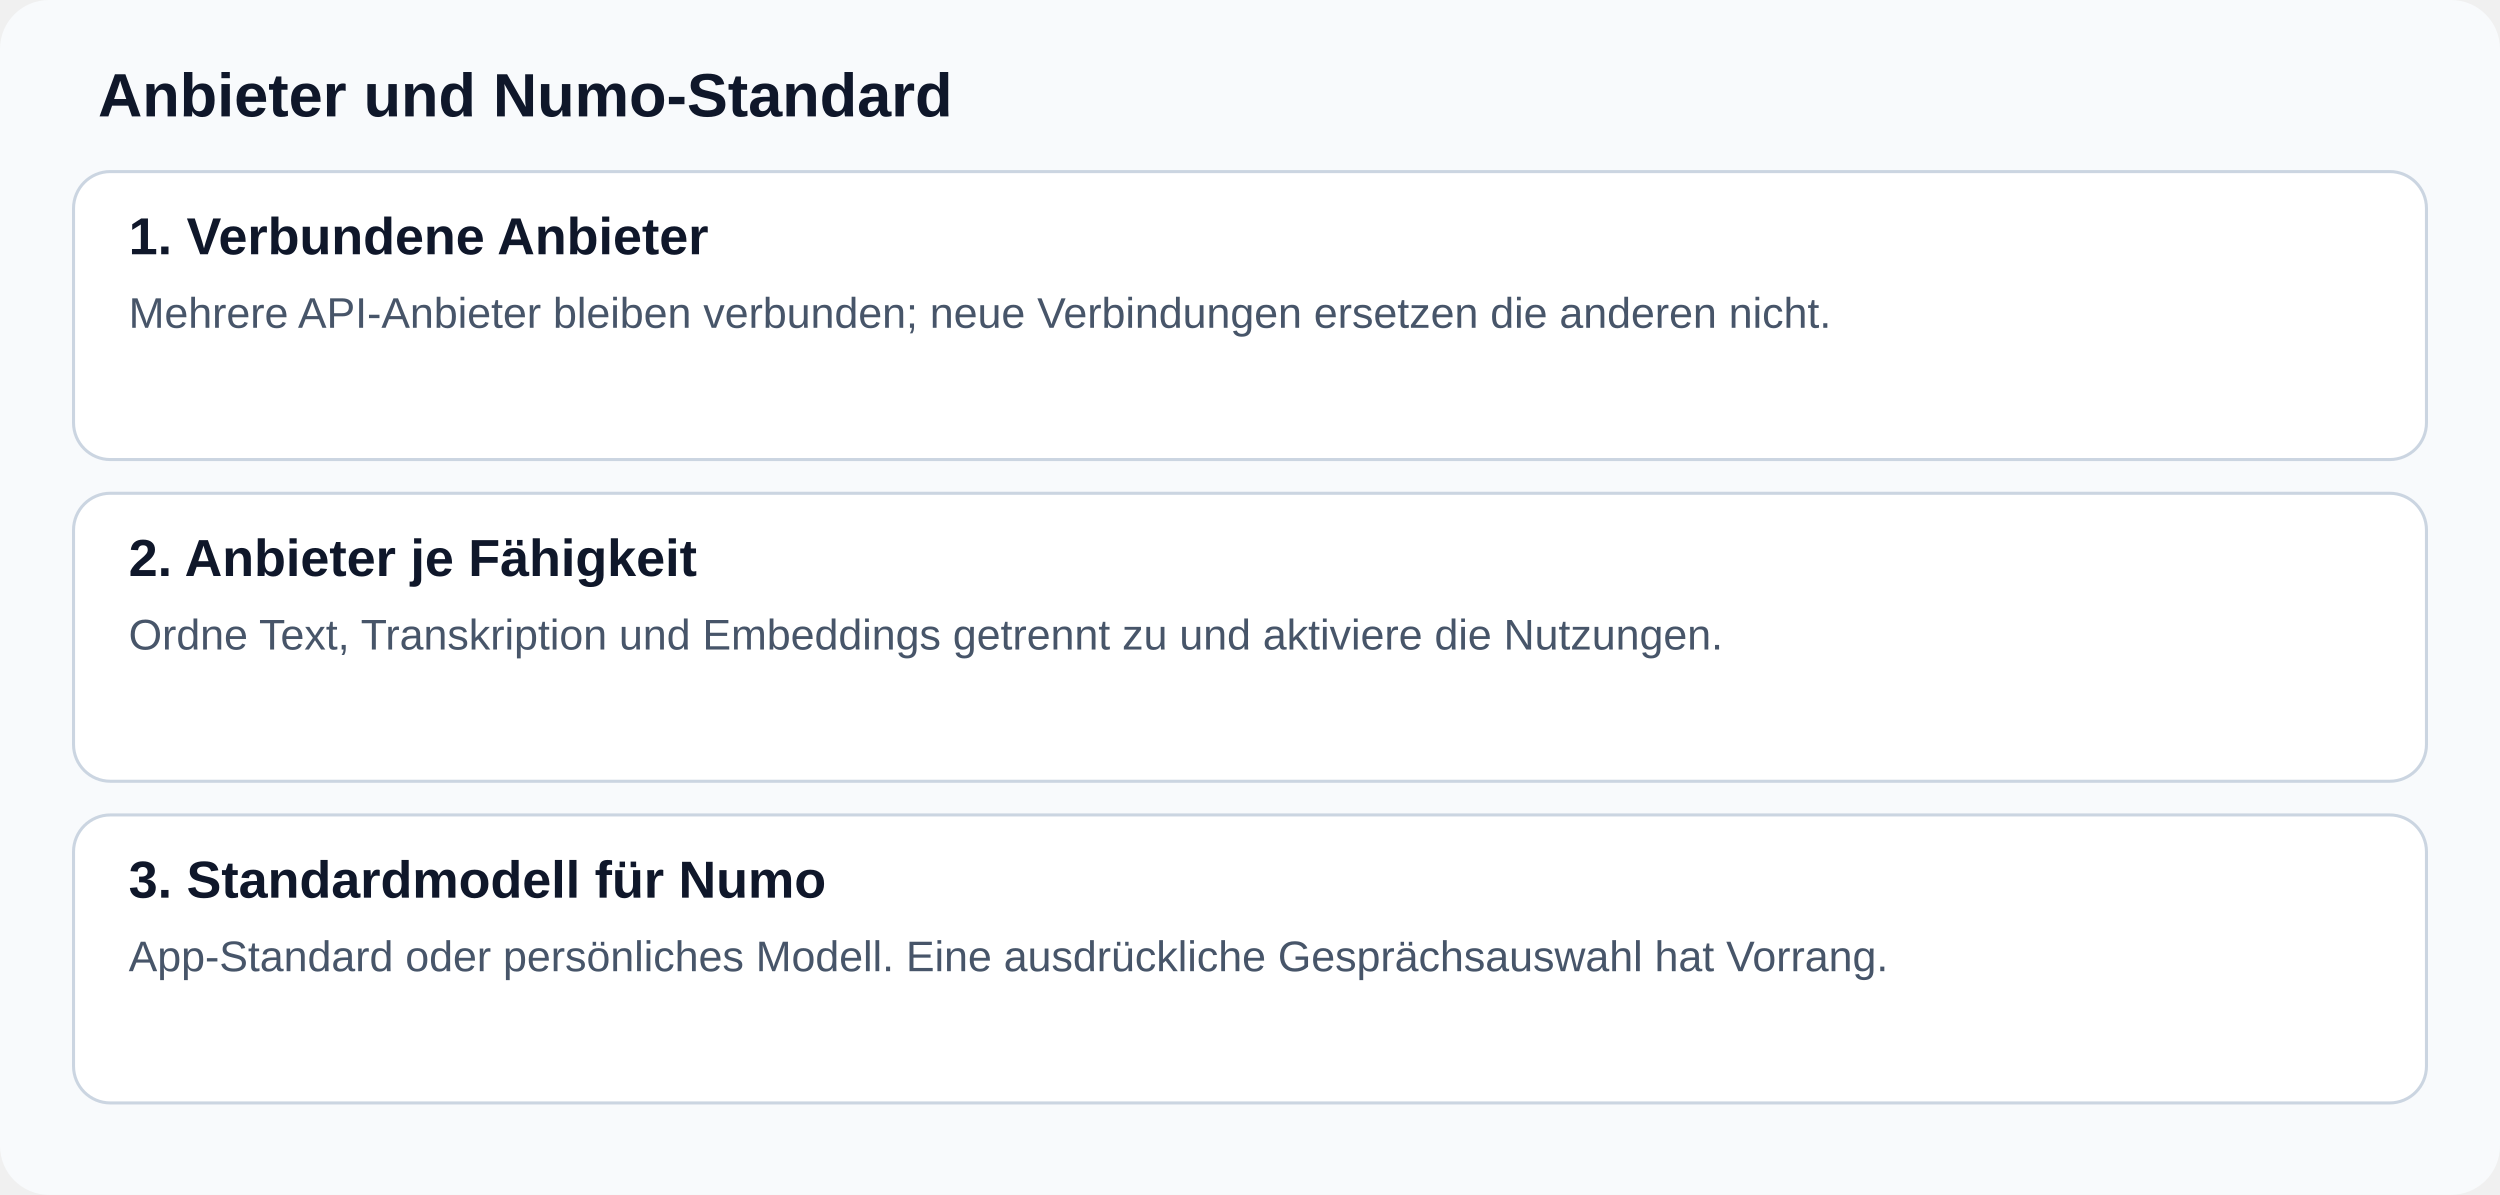
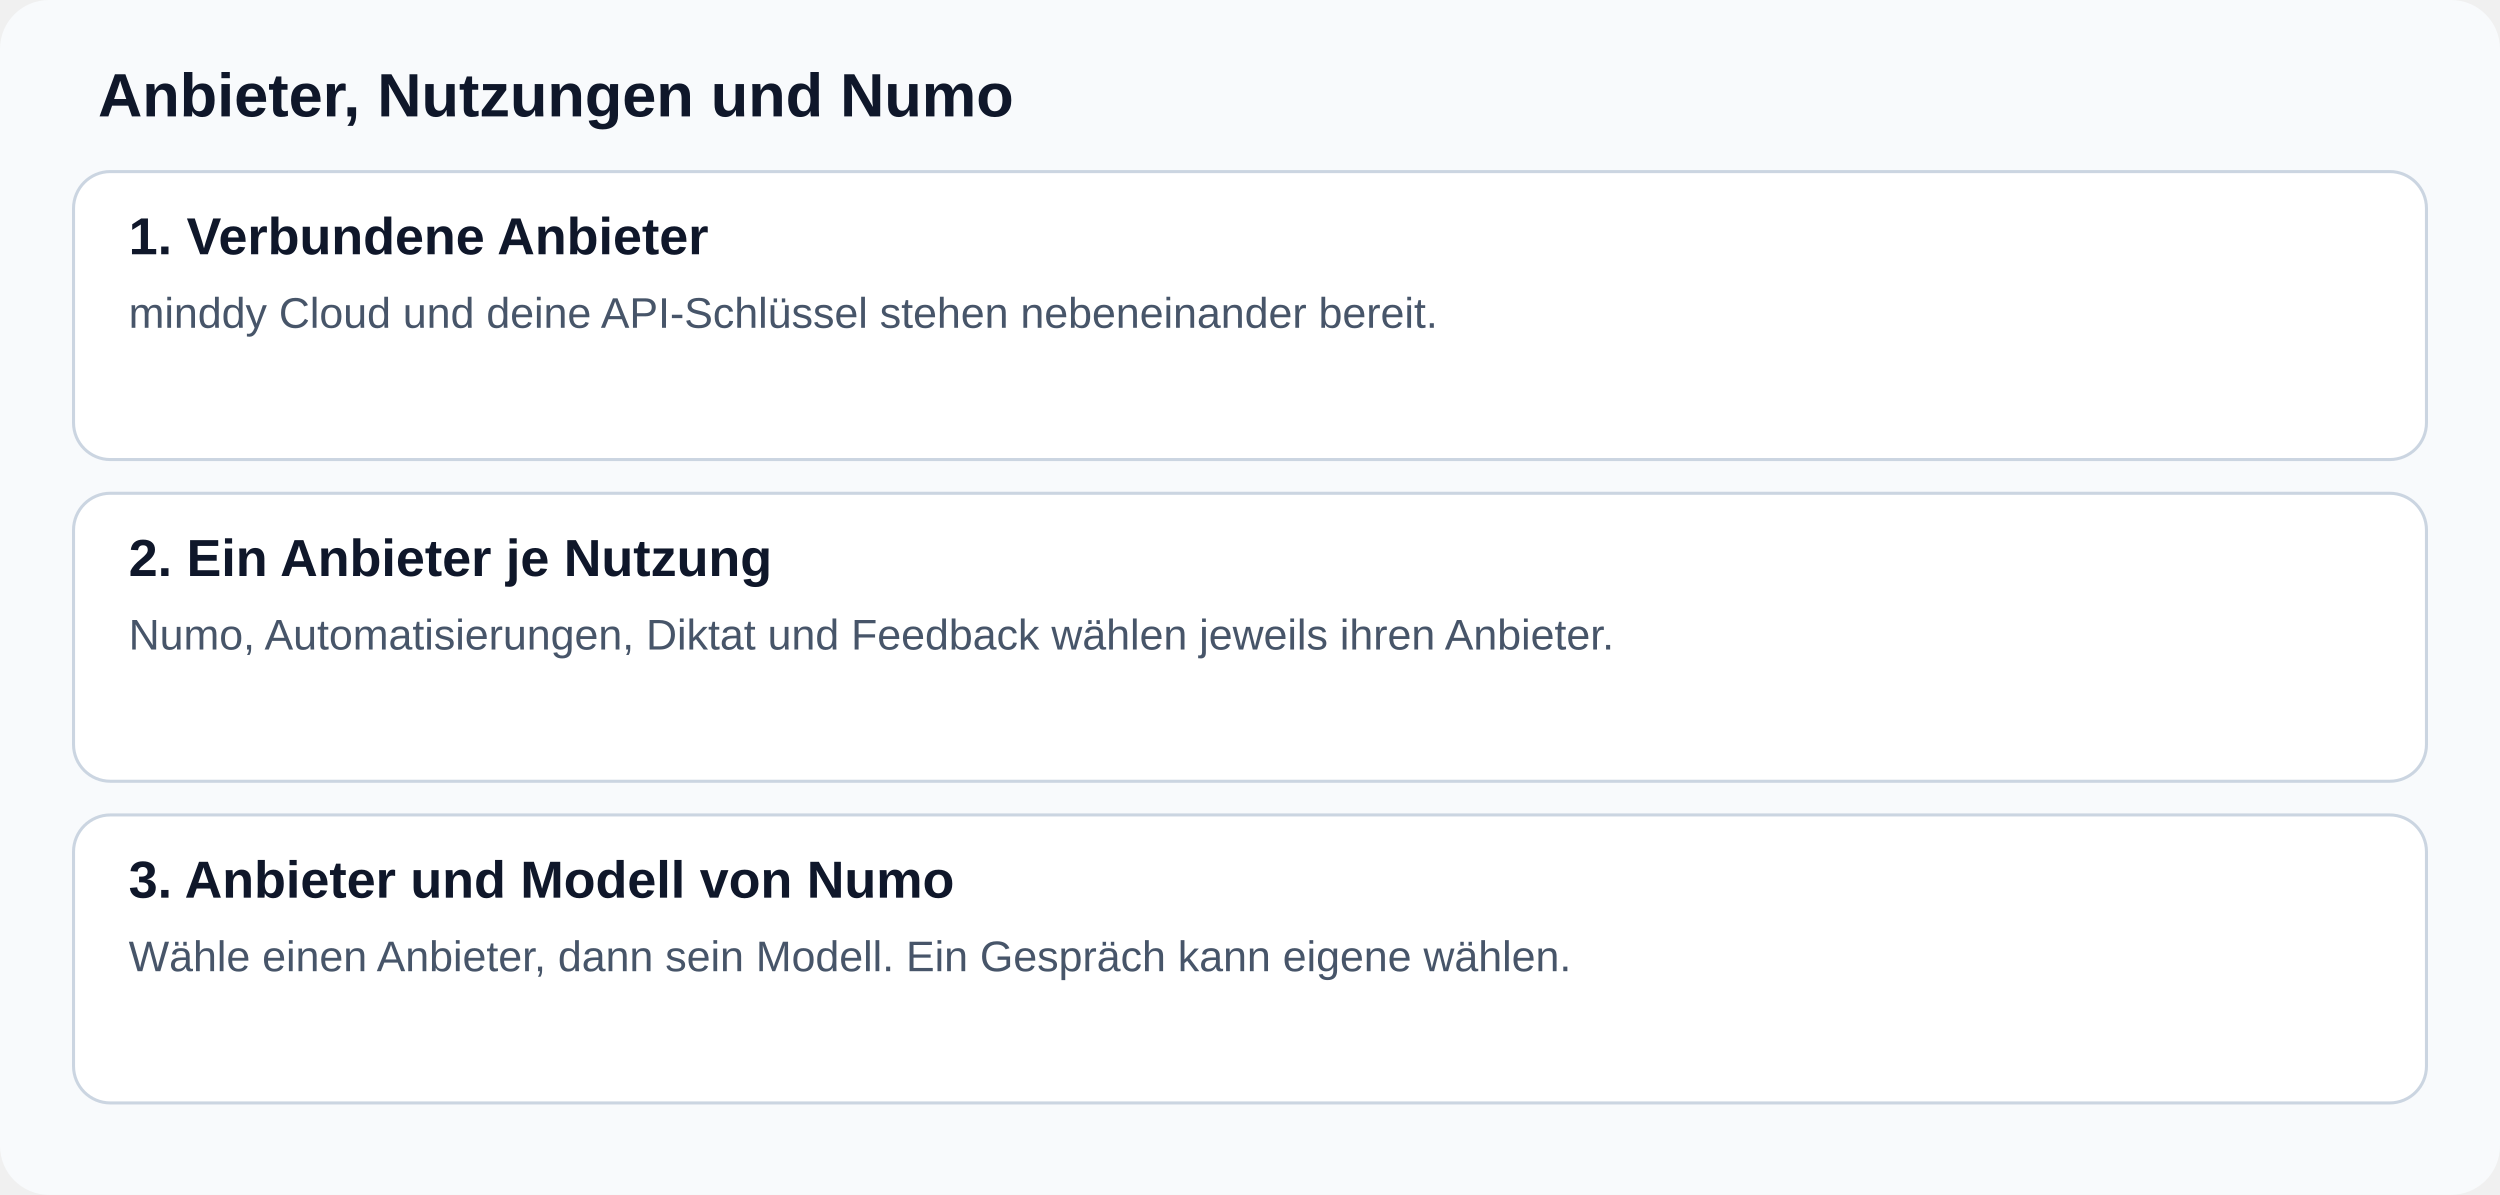
<svg xmlns="http://www.w3.org/2000/svg" width="816" height="390" viewBox="0 0 816 390" role="img" aria-labelledby="title desc">
  <rect width="816" height="390" rx="16" fill="#f8fafc" />
-   <text x="32" y="38" font-family="Arial,sans-serif" font-size="20" font-weight="bold" fill="#0f172a">Anbieter und Numo-Standard</text>
+   <text x="32" y="38" font-family="Arial,sans-serif" font-size="20" font-weight="bold" fill="#0f172a">Anbieter, Nutzungen und Numo</text>
  <rect x="24" y="56" width="768" height="94" rx="12" fill="#fff" stroke="#cbd5e1" />
  <text x="42" y="83" font-family="Arial,sans-serif" font-size="17" font-weight="bold" fill="#0f172a">1. Verbundene Anbieter</text>
-   <text x="42" y="107" font-family="Arial,sans-serif" font-size="14" fill="#475569">Mehrere API-Anbieter bleiben verbunden; neue Verbindungen ersetzen die anderen nicht.</text>
+   <text x="42" y="107" font-family="Arial,sans-serif" font-size="14" fill="#475569">minddy Cloud und deine API-Schlüssel stehen nebeneinander bereit.</text>
  <rect x="24" y="161" width="768" height="94" rx="12" fill="#fff" stroke="#cbd5e1" />
-   <text x="42" y="188" font-family="Arial,sans-serif" font-size="17" font-weight="bold" fill="#0f172a">2. Anbieter je Fähigkeit</text>
-   <text x="42" y="212" font-family="Arial,sans-serif" font-size="14" fill="#475569">Ordne Text, Transkription und Embeddings getrennt zu und aktiviere die Nutzungen.</text>
+   <text x="42" y="188" font-family="Arial,sans-serif" font-size="17" font-weight="bold" fill="#0f172a">2. Ein Anbieter je Nutzung</text>
+   <text x="42" y="212" font-family="Arial,sans-serif" font-size="14" fill="#475569">Numo, Automatisierungen, Diktat und Feedback wählen jeweils ihren Anbieter.</text>
  <rect x="24" y="266" width="768" height="94" rx="12" fill="#fff" stroke="#cbd5e1" />
-   <text x="42" y="293" font-family="Arial,sans-serif" font-size="17" font-weight="bold" fill="#0f172a">3. Standardmodell für Numo</text>
-   <text x="42" y="317" font-family="Arial,sans-serif" font-size="14" fill="#475569">App-Standard oder persönliches Modell. Eine ausdrückliche Gesprächsauswahl hat Vorrang.</text>
+   <text x="42" y="293" font-family="Arial,sans-serif" font-size="17" font-weight="bold" fill="#0f172a">3. Anbieter und Modell von Numo</text>
+   <text x="42" y="317" font-family="Arial,sans-serif" font-size="14" fill="#475569">Wähle einen Anbieter, dann sein Modell. Ein Gespräch kann eigene wählen.</text>
</svg>
